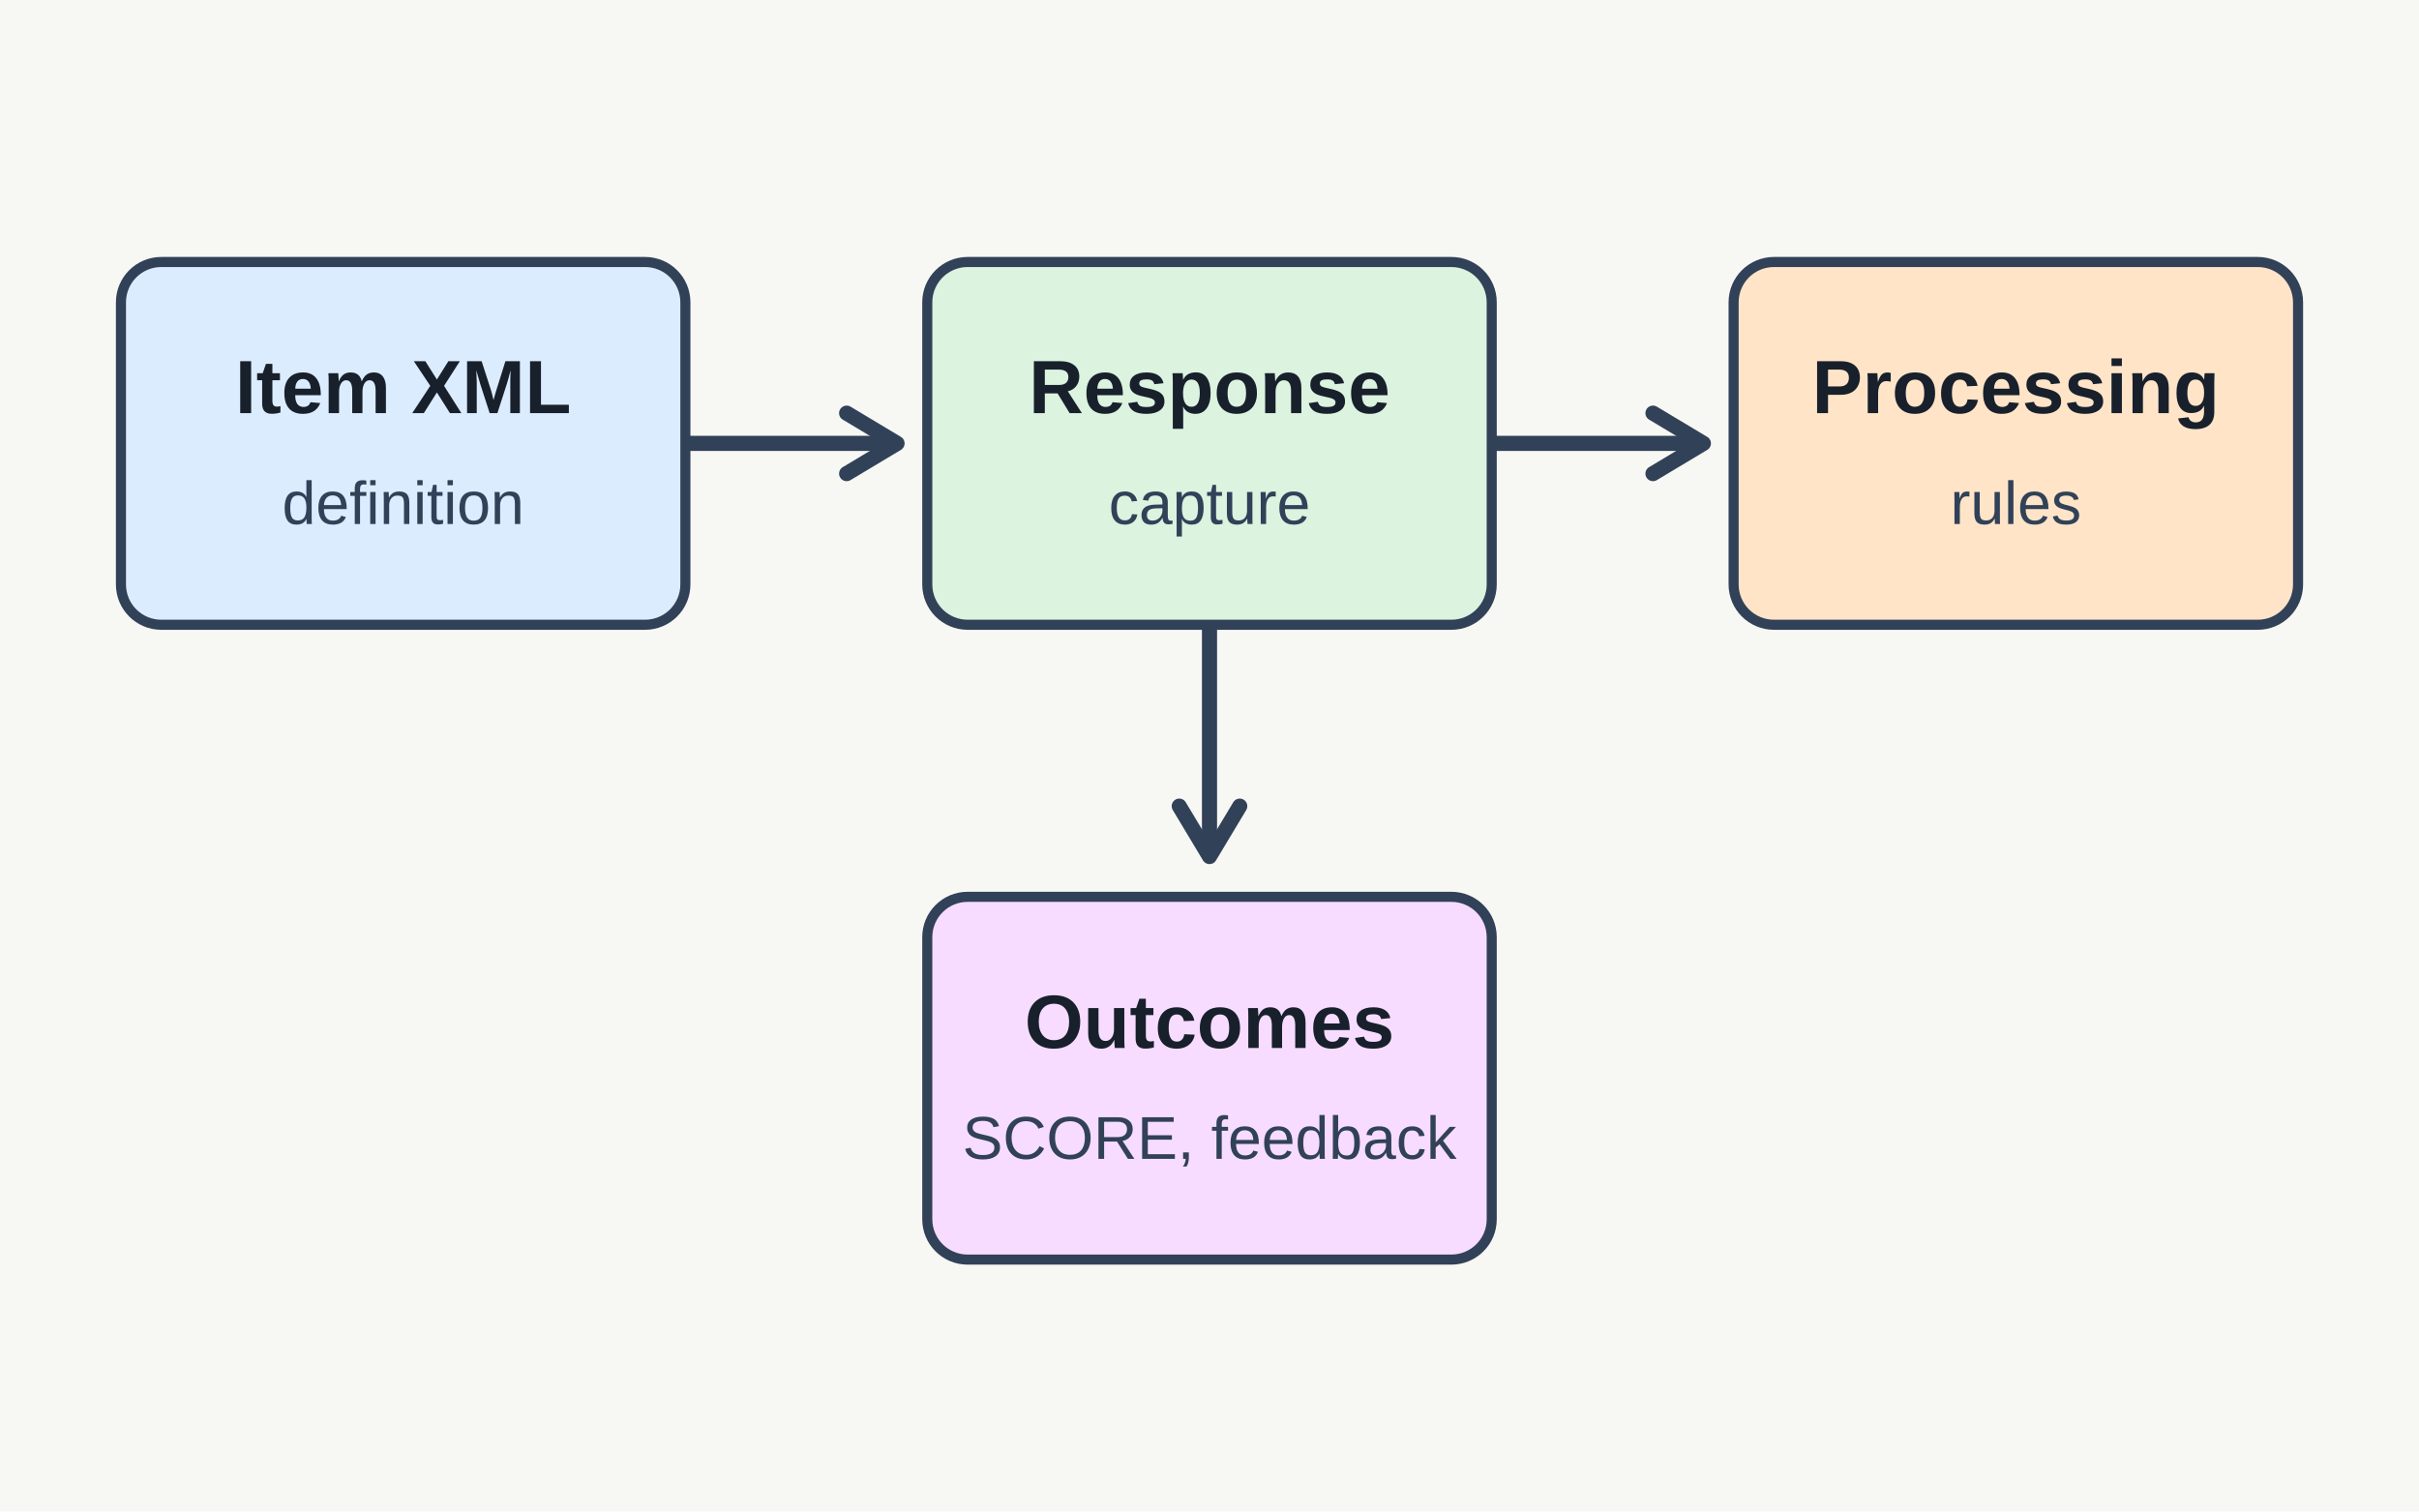
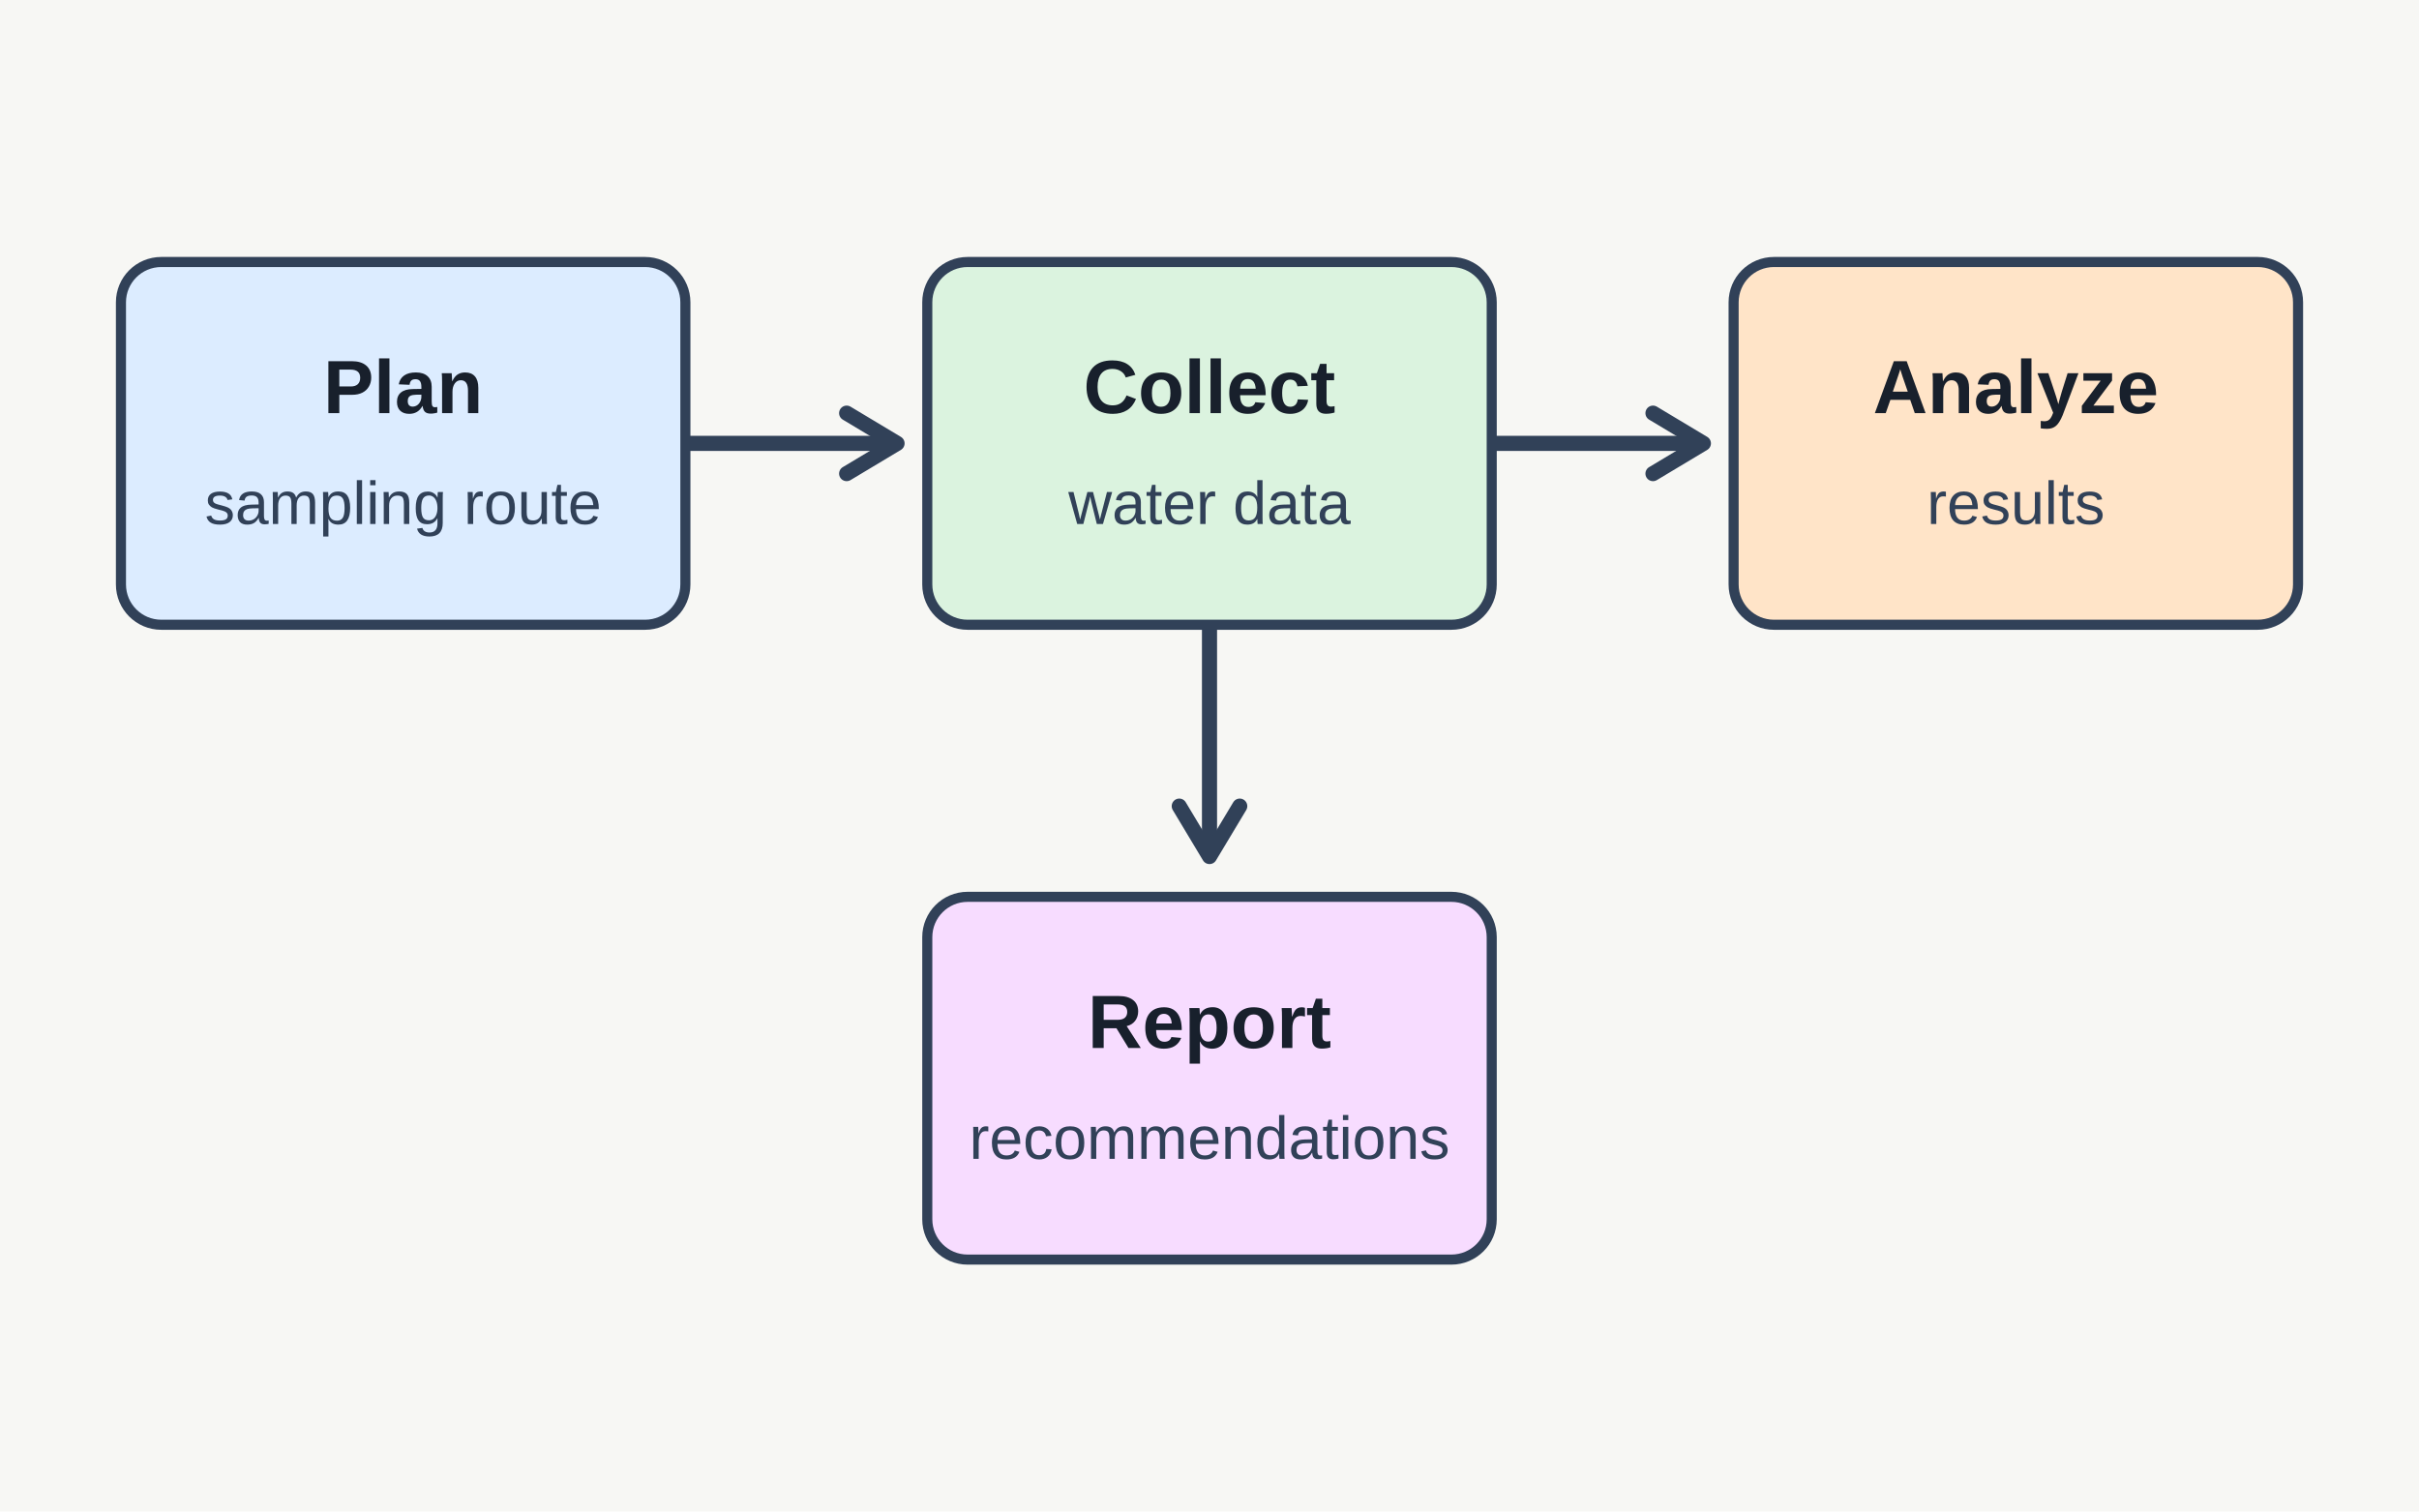
- <svg xmlns="http://www.w3.org/2000/svg" width="480" height="300" viewBox="0 0 480 300" role="img" aria-label="QTI delivery flow diagram">
+ <svg xmlns="http://www.w3.org/2000/svg" width="480" height="300" viewBox="0 0 480 300" role="img" aria-label="Field study workflow diagram">
  <rect width="480" height="300" fill="#f7f7f4" />
  <rect x="24" y="52" width="112" height="72" rx="8" fill="#dcecff" stroke="#314158" stroke-width="2" />
  <rect x="184" y="52" width="112" height="72" rx="8" fill="#dbf3df" stroke="#314158" stroke-width="2" />
  <rect x="344" y="52" width="112" height="72" rx="8" fill="#ffe4c8" stroke="#314158" stroke-width="2" />
  <rect x="184" y="178" width="112" height="72" rx="8" fill="#f7dcff" stroke="#314158" stroke-width="2" />
  <path d="M136 88H176" fill="none" stroke="#314158" stroke-width="3" />
  <path d="M296 88H336" fill="none" stroke="#314158" stroke-width="3" />
  <path d="M240 124V168" fill="none" stroke="#314158" stroke-width="3" />
  <path d="M168 82l10 6-10 6" fill="none" stroke="#314158" stroke-width="3" stroke-linecap="round" stroke-linejoin="round" />
  <path d="M328 82l10 6-10 6" fill="none" stroke="#314158" stroke-width="3" stroke-linecap="round" stroke-linejoin="round" />
  <path d="M234 160l6 10 6-10" fill="none" stroke="#314158" stroke-width="3" stroke-linecap="round" stroke-linejoin="round" />
-   <text x="80" y="82" text-anchor="middle" font-family="system-ui, Arial, sans-serif" font-size="15" font-weight="700" fill="#18202c">Item XML</text>
-   <text x="80" y="104" text-anchor="middle" font-family="system-ui, Arial, sans-serif" font-size="12" fill="#314158">definition</text>
-   <text x="240" y="82" text-anchor="middle" font-family="system-ui, Arial, sans-serif" font-size="15" font-weight="700" fill="#18202c">Response</text>
-   <text x="240" y="104" text-anchor="middle" font-family="system-ui, Arial, sans-serif" font-size="12" fill="#314158">capture</text>
-   <text x="400" y="82" text-anchor="middle" font-family="system-ui, Arial, sans-serif" font-size="15" font-weight="700" fill="#18202c">Processing</text>
-   <text x="400" y="104" text-anchor="middle" font-family="system-ui, Arial, sans-serif" font-size="12" fill="#314158">rules</text>
-   <text x="240" y="208" text-anchor="middle" font-family="system-ui, Arial, sans-serif" font-size="15" font-weight="700" fill="#18202c">Outcomes</text>
-   <text x="240" y="230" text-anchor="middle" font-family="system-ui, Arial, sans-serif" font-size="12" fill="#314158">SCORE, feedback</text>
+   <text x="80" y="82" text-anchor="middle" font-family="system-ui, Arial, sans-serif" font-size="15" font-weight="700" fill="#18202c">Plan</text>
+   <text x="80" y="104" text-anchor="middle" font-family="system-ui, Arial, sans-serif" font-size="12" fill="#314158">sampling route</text>
+   <text x="240" y="82" text-anchor="middle" font-family="system-ui, Arial, sans-serif" font-size="15" font-weight="700" fill="#18202c">Collect</text>
+   <text x="240" y="104" text-anchor="middle" font-family="system-ui, Arial, sans-serif" font-size="12" fill="#314158">water data</text>
+   <text x="400" y="82" text-anchor="middle" font-family="system-ui, Arial, sans-serif" font-size="15" font-weight="700" fill="#18202c">Analyze</text>
+   <text x="400" y="104" text-anchor="middle" font-family="system-ui, Arial, sans-serif" font-size="12" fill="#314158">results</text>
+   <text x="240" y="208" text-anchor="middle" font-family="system-ui, Arial, sans-serif" font-size="15" font-weight="700" fill="#18202c">Report</text>
+   <text x="240" y="230" text-anchor="middle" font-family="system-ui, Arial, sans-serif" font-size="12" fill="#314158">recommendations</text>
</svg>
